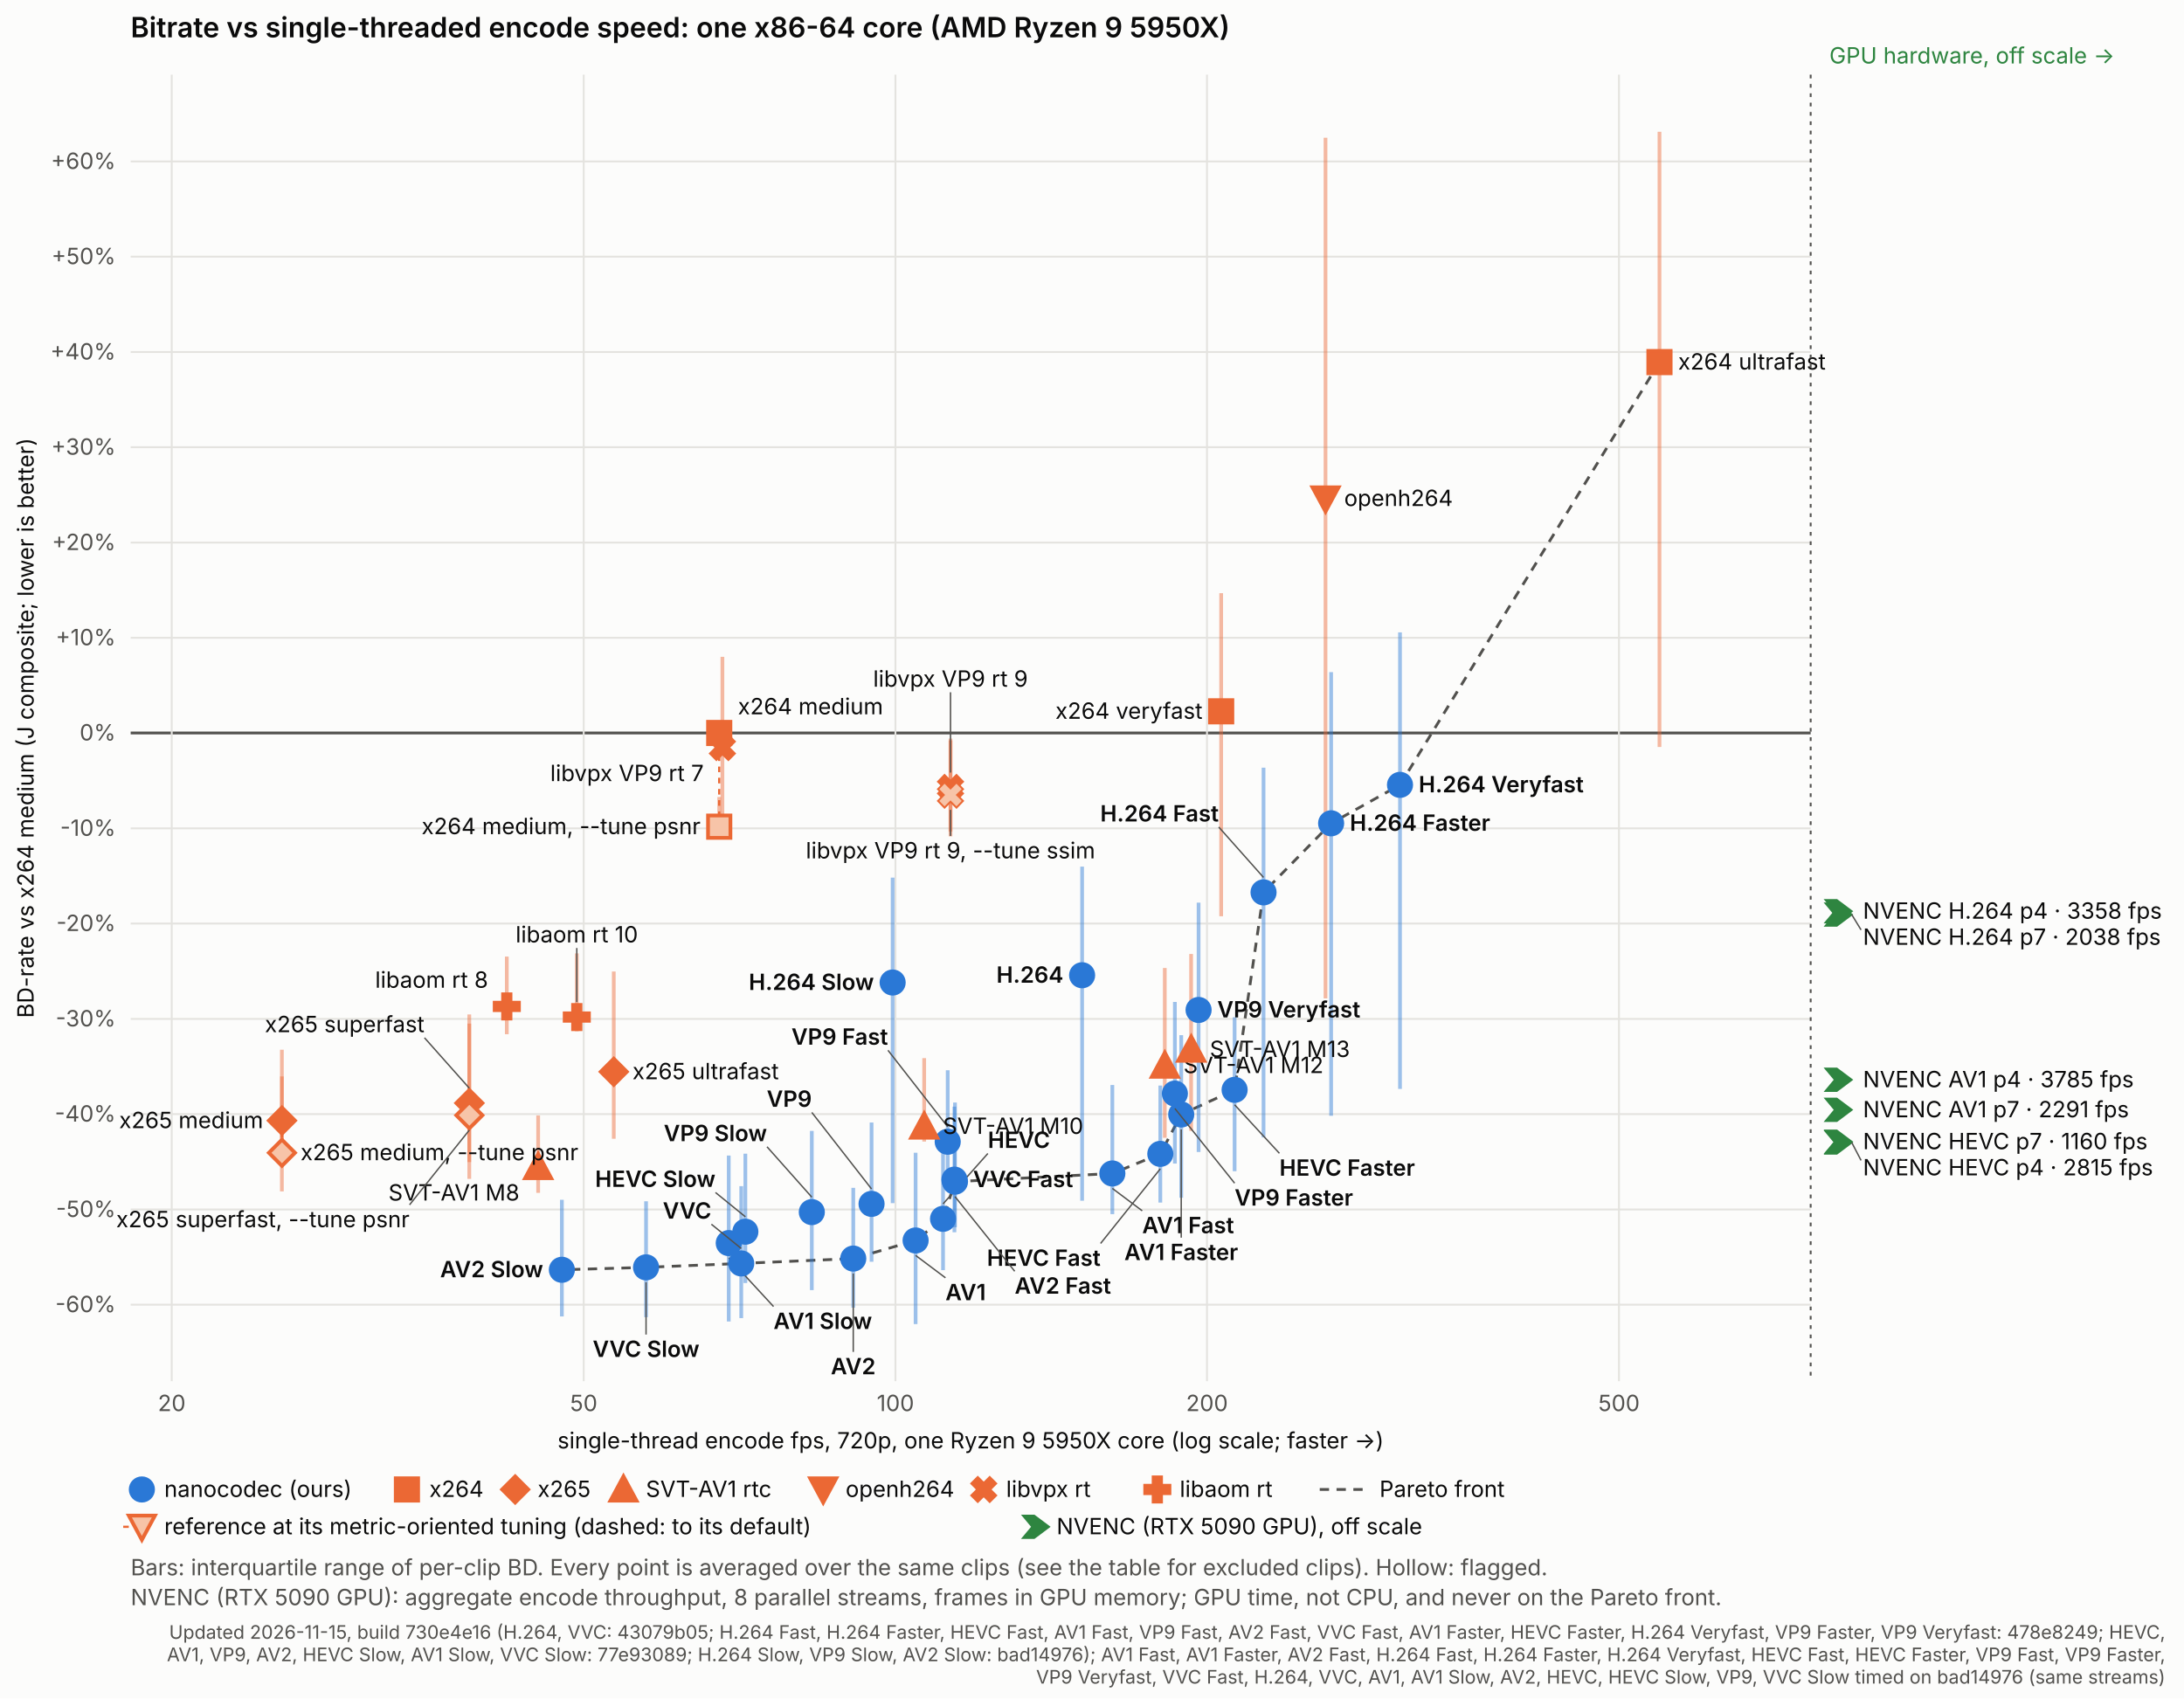
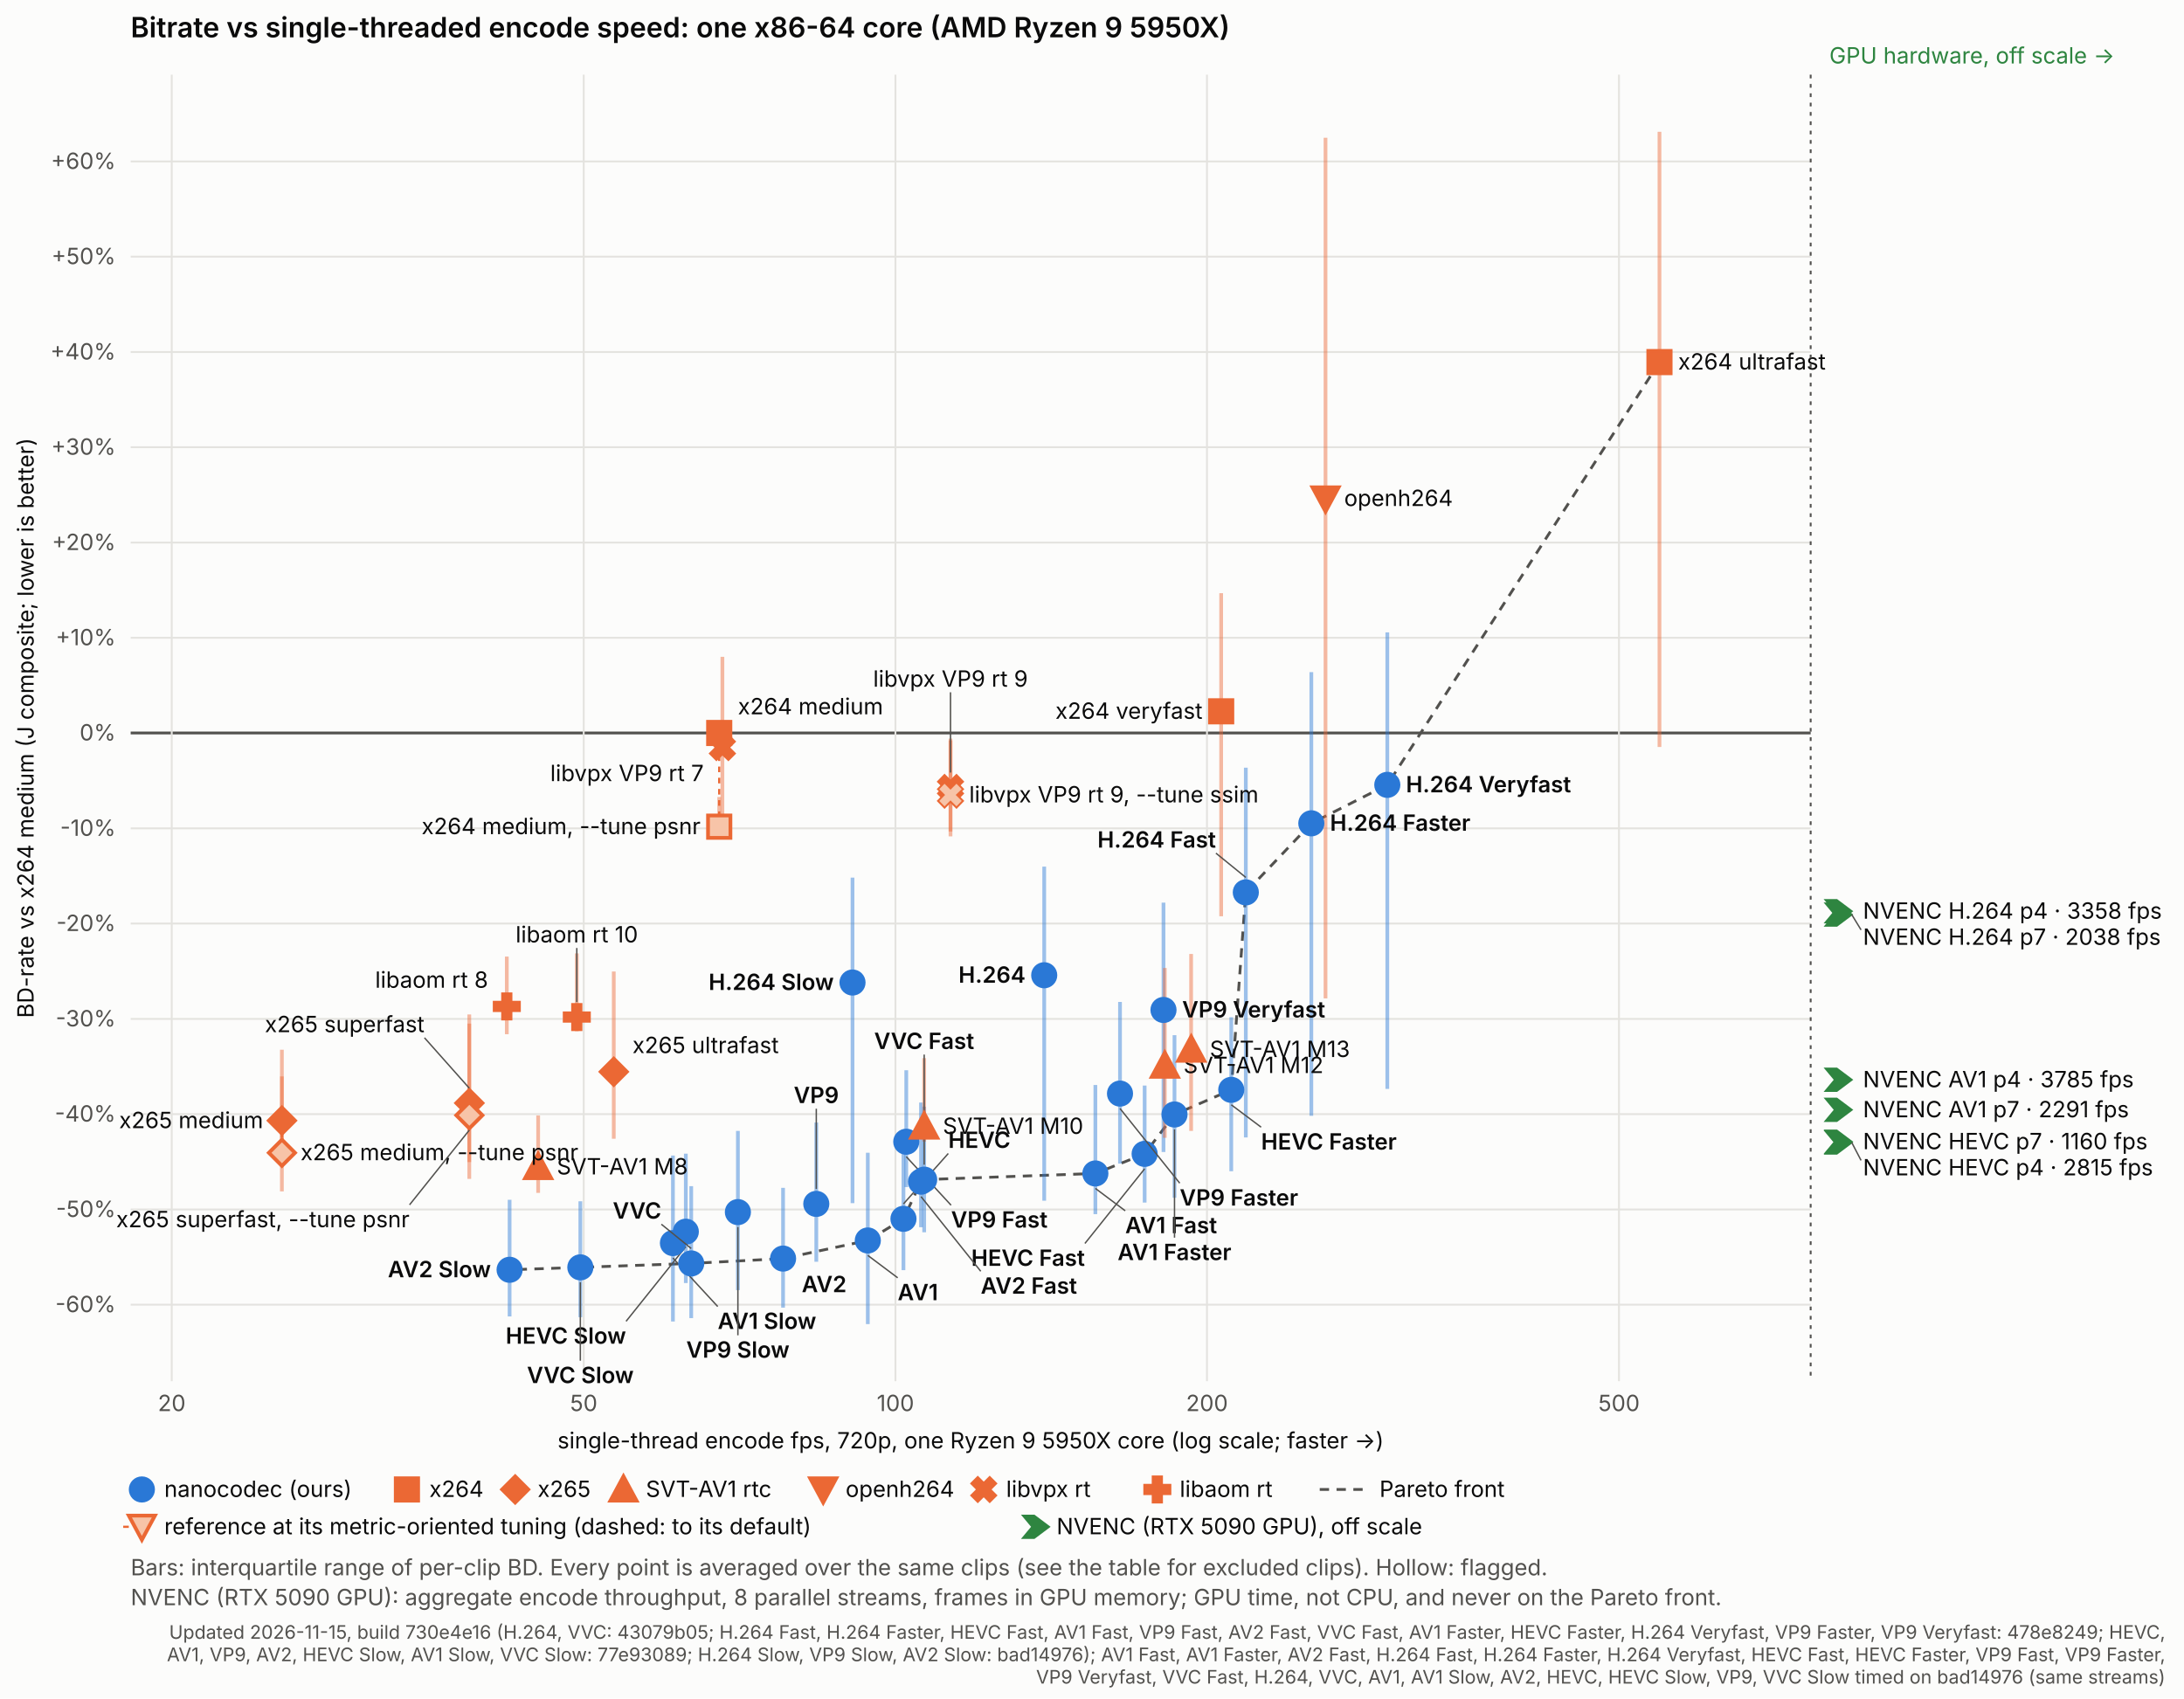
<svg xmlns="http://www.w3.org/2000/svg" viewBox="0 0 1170 910" width="1170" height="910" font-family="system-ui, -apple-system, Segoe UI, sans-serif" font-size="12">
  <rect width="1170" height="910" fill="#fcfcfb" />
  <text x="70" y="20" font-size="15" font-weight="600" fill="#0b0b0b">Bitrate vs single-threaded encode speed: one x86-64 core (AMD Ryzen 9 5950X)</text>
  <text x="70" y="35" fill="#52514e" />
  <line x1="70" x2="970" y1="699.0" y2="699.0" stroke="#e4e3df" stroke-width="1" />
  <text x="62" y="703.0" text-anchor="end" fill="#52514e">-60%</text>
  <line x1="70" x2="970" y1="648.0" y2="648.0" stroke="#e4e3df" stroke-width="1" />
  <text x="62" y="652.0" text-anchor="end" fill="#52514e">-50%</text>
  <line x1="70" x2="970" y1="596.9" y2="596.9" stroke="#e4e3df" stroke-width="1" />
  <text x="62" y="600.9" text-anchor="end" fill="#52514e">-40%</text>
  <line x1="70" x2="970" y1="545.9" y2="545.9" stroke="#e4e3df" stroke-width="1" />
  <text x="62" y="549.9" text-anchor="end" fill="#52514e">-30%</text>
  <line x1="70" x2="970" y1="494.8" y2="494.8" stroke="#e4e3df" stroke-width="1" />
  <text x="62" y="498.8" text-anchor="end" fill="#52514e">-20%</text>
  <line x1="70" x2="970" y1="443.8" y2="443.8" stroke="#e4e3df" stroke-width="1" />
  <text x="62" y="447.8" text-anchor="end" fill="#52514e">-10%</text>
  <line x1="70" x2="970" y1="392.7" y2="392.7" stroke="#52514e" stroke-width="1.5" />
  <text x="62" y="396.7" text-anchor="end" fill="#52514e">0%</text>
  <line x1="70" x2="970" y1="341.7" y2="341.7" stroke="#e4e3df" stroke-width="1" />
  <text x="62" y="345.7" text-anchor="end" fill="#52514e">+10%</text>
  <line x1="70" x2="970" y1="290.7" y2="290.7" stroke="#e4e3df" stroke-width="1" />
  <text x="62" y="294.7" text-anchor="end" fill="#52514e">+20%</text>
  <line x1="70" x2="970" y1="239.6" y2="239.6" stroke="#e4e3df" stroke-width="1" />
  <text x="62" y="243.6" text-anchor="end" fill="#52514e">+30%</text>
  <line x1="70" x2="970" y1="188.6" y2="188.6" stroke="#e4e3df" stroke-width="1" />
  <text x="62" y="192.6" text-anchor="end" fill="#52514e">+40%</text>
  <line x1="70" x2="970" y1="137.5" y2="137.5" stroke="#e4e3df" stroke-width="1" />
  <text x="62" y="141.5" text-anchor="end" fill="#52514e">+50%</text>
  <line x1="70" x2="970" y1="86.5" y2="86.5" stroke="#e4e3df" stroke-width="1" />
  <text x="62" y="90.5" text-anchor="end" fill="#52514e">+60%</text>
  <line x1="92.0" x2="92.0" y1="40" y2="740" stroke="#e4e3df" />
  <text x="92.0" y="756" text-anchor="middle" fill="#52514e">20</text>
  <line x1="312.7" x2="312.7" y1="40" y2="740" stroke="#e4e3df" />
  <text x="312.7" y="756" text-anchor="middle" fill="#52514e">50</text>
  <line x1="479.7" x2="479.7" y1="40" y2="740" stroke="#e4e3df" />
  <text x="479.7" y="756" text-anchor="middle" fill="#52514e">100</text>
  <line x1="646.6" x2="646.6" y1="40" y2="740" stroke="#e4e3df" />
  <text x="646.6" y="756" text-anchor="middle" fill="#52514e">200</text>
  <line x1="867.3" x2="867.3" y1="40" y2="740" stroke="#e4e3df" />
  <text x="867.3" y="756" text-anchor="middle" fill="#52514e">500</text>
  <text x="520.0" y="776" text-anchor="middle" fill="#0b0b0b">single-thread encode fps, 720p, one Ryzen 9 5950X core (log scale; faster →)</text>
  <text transform="translate(18,390.0) rotate(-90)" text-anchor="middle" fill="#0b0b0b">BD-rate vs x264 medium (J composite; lower is better)</text>
-   <polyline points="889.0,194.0 750.0,420.5 713.1,441.1 676.9,478.1 661.4,583.9 632.8,597.1 621.6,618.2 595.9,628.7 511.6,633.1 505.2,653.0 490.5,664.6 457.1,674.3 397.1,676.9 346.1,679.0 301.0,680.3" fill="none" stroke="#52514e" stroke-width="1.5" stroke-dasharray="5 4" />
+   <polyline points="889.0,194.0 743.2,420.5 702.5,441.1 667.4,478.1 659.6,583.9 629.2,597.1 613.2,618.2 586.8,628.7 495.1,632.0 493.4,633.1 484.0,653.0 464.9,664.6 419.5,674.3 370.3,676.9 310.9,679.0 273.0,680.3" fill="none" stroke="#52514e" stroke-width="1.5" stroke-dasharray="5 4" />
  <line x1="385.3" y1="392.7" x2="385.3" y2="442.9" stroke="#eb6834" stroke-width="1.2" stroke-dasharray="3 3" />
  <line x1="251.4" y1="591.0" x2="251.4" y2="597.5" stroke="#eb6834" stroke-width="1.2" stroke-dasharray="3 3" />
  <line x1="151.0" y1="600.4" x2="151.0" y2="617.6" stroke="#eb6834" stroke-width="1.2" stroke-dasharray="3 3" />
  <line x1="509.2" y1="421.9" x2="509.2" y2="425.9" stroke="#eb6834" stroke-width="1.2" stroke-dasharray="3 3" />
  <line x1="385.3" x2="385.3" y1="392.7" y2="392.7" stroke="#eb6834" stroke-opacity="0.45" stroke-width="2" />
-   <line x1="478.2" x2="478.2" y1="644.6" y2="470.2" stroke="#2a78d6" stroke-opacity="0.45" stroke-width="2" />
-   <line x1="579.7" x2="579.7" y1="643.3" y2="464.3" stroke="#2a78d6" stroke-opacity="0.45" stroke-width="2" />
-   <line x1="676.9" x2="676.9" y1="609.4" y2="411.3" stroke="#2a78d6" stroke-opacity="0.45" stroke-width="2" />
-   <line x1="713.1" x2="713.1" y1="597.8" y2="360.1" stroke="#2a78d6" stroke-opacity="0.45" stroke-width="2" />
-   <line x1="750.0" x2="750.0" y1="583.4" y2="338.8" stroke="#2a78d6" stroke-opacity="0.45" stroke-width="2" />
-   <line x1="399.3" x2="399.3" y1="687.4" y2="618.1" stroke="#2a78d6" stroke-opacity="0.45" stroke-width="2" />
-   <line x1="505.2" x2="505.2" y1="680.5" y2="617.1" stroke="#2a78d6" stroke-opacity="0.45" stroke-width="2" />
-   <line x1="621.6" x2="621.6" y1="644.3" y2="581.6" stroke="#2a78d6" stroke-opacity="0.45" stroke-width="2" />
-   <line x1="661.4" x2="661.4" y1="627.5" y2="545.0" stroke="#2a78d6" stroke-opacity="0.45" stroke-width="2" />
-   <line x1="390.4" x2="390.4" y1="708.0" y2="619.1" stroke="#2a78d6" stroke-opacity="0.45" stroke-width="2" />
-   <line x1="490.5" x2="490.5" y1="709.4" y2="617.6" stroke="#2a78d6" stroke-opacity="0.45" stroke-width="2" />
-   <line x1="595.9" x2="595.9" y1="650.5" y2="581.3" stroke="#2a78d6" stroke-opacity="0.45" stroke-width="2" />
-   <line x1="632.8" x2="632.8" y1="641.7" y2="554.6" stroke="#2a78d6" stroke-opacity="0.45" stroke-width="2" />
-   <line x1="434.9" x2="434.9" y1="691.2" y2="605.9" stroke="#2a78d6" stroke-opacity="0.45" stroke-width="2" />
-   <line x1="466.9" x2="466.9" y1="676.0" y2="601.4" stroke="#2a78d6" stroke-opacity="0.45" stroke-width="2" />
-   <line x1="507.7" x2="507.7" y1="636.0" y2="573.4" stroke="#2a78d6" stroke-opacity="0.45" stroke-width="2" />
-   <line x1="629.4" x2="629.4" y1="623.4" y2="536.8" stroke="#2a78d6" stroke-opacity="0.45" stroke-width="2" />
-   <line x1="642.1" x2="642.1" y1="617.2" y2="483.6" stroke="#2a78d6" stroke-opacity="0.45" stroke-width="2" />
-   <line x1="301.0" x2="301.0" y1="705.3" y2="642.8" stroke="#2a78d6" stroke-opacity="0.45" stroke-width="2" />
-   <line x1="457.1" x2="457.1" y1="700.6" y2="636.4" stroke="#2a78d6" stroke-opacity="0.45" stroke-width="2" />
-   <line x1="511.6" x2="511.6" y1="657.5" y2="590.7" stroke="#2a78d6" stroke-opacity="0.45" stroke-width="2" />
-   <line x1="346.1" x2="346.1" y1="705.7" y2="643.6" stroke="#2a78d6" stroke-opacity="0.45" stroke-width="2" />
-   <line x1="397.1" x2="397.1" y1="706.2" y2="635.5" stroke="#2a78d6" stroke-opacity="0.45" stroke-width="2" />
-   <line x1="511.3" x2="511.3" y1="660.2" y2="592.9" stroke="#2a78d6" stroke-opacity="0.45" stroke-width="2" />
+   <line x1="456.7" x2="456.7" y1="644.6" y2="470.2" stroke="#2a78d6" stroke-opacity="0.45" stroke-width="2" />
+   <line x1="559.4" x2="559.4" y1="643.3" y2="464.3" stroke="#2a78d6" stroke-opacity="0.45" stroke-width="2" />
+   <line x1="667.4" x2="667.4" y1="609.4" y2="411.3" stroke="#2a78d6" stroke-opacity="0.45" stroke-width="2" />
+   <line x1="702.5" x2="702.5" y1="597.8" y2="360.1" stroke="#2a78d6" stroke-opacity="0.45" stroke-width="2" />
+   <line x1="743.2" x2="743.2" y1="583.4" y2="338.8" stroke="#2a78d6" stroke-opacity="0.45" stroke-width="2" />
+   <line x1="367.4" x2="367.4" y1="687.4" y2="618.1" stroke="#2a78d6" stroke-opacity="0.45" stroke-width="2" />
+   <line x1="484.0" x2="484.0" y1="680.5" y2="617.1" stroke="#2a78d6" stroke-opacity="0.45" stroke-width="2" />
+   <line x1="613.2" x2="613.2" y1="644.3" y2="581.6" stroke="#2a78d6" stroke-opacity="0.45" stroke-width="2" />
+   <line x1="659.6" x2="659.6" y1="627.5" y2="545.0" stroke="#2a78d6" stroke-opacity="0.45" stroke-width="2" />
+   <line x1="360.5" x2="360.5" y1="708.0" y2="619.1" stroke="#2a78d6" stroke-opacity="0.45" stroke-width="2" />
+   <line x1="464.9" x2="464.9" y1="709.4" y2="617.6" stroke="#2a78d6" stroke-opacity="0.45" stroke-width="2" />
+   <line x1="586.8" x2="586.8" y1="650.5" y2="581.3" stroke="#2a78d6" stroke-opacity="0.45" stroke-width="2" />
+   <line x1="629.2" x2="629.2" y1="641.7" y2="554.6" stroke="#2a78d6" stroke-opacity="0.45" stroke-width="2" />
+   <line x1="395.3" x2="395.3" y1="691.2" y2="605.9" stroke="#2a78d6" stroke-opacity="0.45" stroke-width="2" />
+   <line x1="437.3" x2="437.3" y1="676.0" y2="601.4" stroke="#2a78d6" stroke-opacity="0.45" stroke-width="2" />
+   <line x1="485.5" x2="485.5" y1="636.0" y2="573.4" stroke="#2a78d6" stroke-opacity="0.45" stroke-width="2" />
+   <line x1="600.0" x2="600.0" y1="623.4" y2="536.8" stroke="#2a78d6" stroke-opacity="0.45" stroke-width="2" />
+   <line x1="623.3" x2="623.3" y1="617.2" y2="483.6" stroke="#2a78d6" stroke-opacity="0.45" stroke-width="2" />
+   <line x1="273.0" x2="273.0" y1="705.3" y2="642.8" stroke="#2a78d6" stroke-opacity="0.45" stroke-width="2" />
+   <line x1="419.5" x2="419.5" y1="700.6" y2="636.4" stroke="#2a78d6" stroke-opacity="0.45" stroke-width="2" />
+   <line x1="493.4" x2="493.4" y1="657.5" y2="590.7" stroke="#2a78d6" stroke-opacity="0.45" stroke-width="2" />
+   <line x1="310.9" x2="310.9" y1="705.7" y2="643.6" stroke="#2a78d6" stroke-opacity="0.45" stroke-width="2" />
+   <line x1="370.3" x2="370.3" y1="706.2" y2="635.5" stroke="#2a78d6" stroke-opacity="0.45" stroke-width="2" />
+   <line x1="495.1" x2="495.1" y1="660.2" y2="592.9" stroke="#2a78d6" stroke-opacity="0.45" stroke-width="2" />
  <line x1="710.1" x2="710.1" y1="534.9" y2="73.8" stroke="#eb6834" stroke-opacity="0.45" stroke-width="2" />
  <line x1="889.0" x2="889.0" y1="400.2" y2="70.6" stroke="#eb6834" stroke-opacity="0.45" stroke-width="2" />
  <line x1="654.2" x2="654.2" y1="490.9" y2="317.8" stroke="#eb6834" stroke-opacity="0.45" stroke-width="2" />
  <line x1="328.8" x2="328.8" y1="610.1" y2="520.5" stroke="#eb6834" stroke-opacity="0.45" stroke-width="2" />
  <line x1="251.4" x2="251.4" y1="622.6" y2="543.5" stroke="#eb6834" stroke-opacity="0.45" stroke-width="2" />
  <line x1="151.0" x2="151.0" y1="613.8" y2="562.4" stroke="#eb6834" stroke-opacity="0.45" stroke-width="2" />
  <line x1="288.3" x2="288.3" y1="639.1" y2="597.6" stroke="#eb6834" stroke-opacity="0.45" stroke-width="2" />
  <line x1="495.1" x2="495.1" y1="611.6" y2="566.9" stroke="#eb6834" stroke-opacity="0.45" stroke-width="2" />
  <line x1="624.0" x2="624.0" y1="609.6" y2="518.6" stroke="#eb6834" stroke-opacity="0.45" stroke-width="2" />
  <line x1="638.1" x2="638.1" y1="605.9" y2="511.1" stroke="#eb6834" stroke-opacity="0.45" stroke-width="2" />
  <line x1="387.0" x2="387.0" y1="438.7" y2="351.9" stroke="#eb6834" stroke-opacity="0.45" stroke-width="2" />
  <line x1="509.2" x2="509.2" y1="445.5" y2="396.7" stroke="#eb6834" stroke-opacity="0.45" stroke-width="2" />
  <line x1="271.5" x2="271.5" y1="554.1" y2="512.5" stroke="#eb6834" stroke-opacity="0.45" stroke-width="2" />
  <line x1="309.0" x2="309.0" y1="552.5" y2="510.8" stroke="#eb6834" stroke-opacity="0.45" stroke-width="2" />
  <line x1="385.3" x2="385.3" y1="445.3" y2="427.0" stroke="#eb6834" stroke-opacity="0.45" stroke-width="2" />
  <line x1="251.4" x2="251.4" y1="631.6" y2="548.4" stroke="#eb6834" stroke-opacity="0.45" stroke-width="2" />
  <line x1="151.0" x2="151.0" y1="638.3" y2="576.7" stroke="#eb6834" stroke-opacity="0.45" stroke-width="2" />
  <line x1="509.2" x2="509.2" y1="448.1" y2="395.7" stroke="#eb6834" stroke-opacity="0.45" stroke-width="2" />
  <g>
    <rect x="379.3" y="386.7" width="12" height="12" fill="#eb6834" stroke="#eb6834" stroke-width="2" />
  </g>
  <text x="395.3" y="382.7" text-anchor="start" fill="#0b0b0b">x264 medium</text>
  <g>
-     <circle cx="478.2" cy="526.4" r="6" fill="#2a78d6" stroke="#2a78d6" stroke-width="2" />
-   </g>
-   <text x="468.2" y="530.4" text-anchor="end" fill="#0b0b0b" font-weight="600">H.264 Slow</text>
-   <g>
-     <circle cx="579.7" cy="522.5" r="6" fill="#2a78d6" stroke="#2a78d6" stroke-width="2" />
-   </g>
-   <text x="569.7" y="526.5" text-anchor="end" fill="#0b0b0b" font-weight="600">H.264</text>
-   <g>
-     <circle cx="676.9" cy="478.1" r="6" fill="#2a78d6" stroke="#2a78d6" stroke-width="2" />
-   </g>
-   <line x1="676.9" y1="470.1" x2="652.9" y2="443.1" stroke="#52514e" stroke-width="0.75" />
-   <text x="652.9" y="440.1" text-anchor="end" fill="#0b0b0b" font-weight="600">H.264 Fast</text>
-   <g>
-     <circle cx="713.1" cy="441.1" r="6" fill="#2a78d6" stroke="#2a78d6" stroke-width="2" />
-   </g>
-   <text x="723.1" y="445.1" text-anchor="start" fill="#0b0b0b" font-weight="600">H.264 Faster</text>
-   <g>
-     <circle cx="750.0" cy="420.5" r="6" fill="#2a78d6" stroke="#2a78d6" stroke-width="2" />
-   </g>
-   <text x="760.0" y="424.5" text-anchor="start" fill="#0b0b0b" font-weight="600">H.264 Veryfast</text>
-   <g>
-     <circle cx="399.3" cy="659.9" r="6" fill="#2a78d6" stroke="#2a78d6" stroke-width="2" />
-   </g>
-   <line x1="399.3" y1="651.9" x2="383.3" y2="638.9" stroke="#52514e" stroke-width="0.75" />
-   <text x="383.3" y="635.9" text-anchor="end" fill="#0b0b0b" font-weight="600">HEVC Slow</text>
-   <g>
-     <circle cx="505.2" cy="653.0" r="6" fill="#2a78d6" stroke="#2a78d6" stroke-width="2" />
-   </g>
-   <line x1="505.2" y1="645.0" x2="529.2" y2="618.0" stroke="#52514e" stroke-width="0.75" />
-   <text x="529.2" y="615.0" text-anchor="start" fill="#0b0b0b" font-weight="600">HEVC</text>
-   <g>
-     <circle cx="621.6" cy="618.2" r="6" fill="#2a78d6" stroke="#2a78d6" stroke-width="2" />
-   </g>
-   <line x1="621.6" y1="626.2" x2="589.6" y2="666.2" stroke="#52514e" stroke-width="0.75" />
-   <text x="589.6" y="678.2" text-anchor="end" fill="#0b0b0b" font-weight="600">HEVC Fast</text>
-   <g>
-     <circle cx="661.4" cy="583.9" r="6" fill="#2a78d6" stroke="#2a78d6" stroke-width="2" />
-   </g>
-   <line x1="661.4" y1="591.9" x2="685.4" y2="617.9" stroke="#52514e" stroke-width="0.75" />
-   <text x="685.4" y="629.9" text-anchor="start" fill="#0b0b0b" font-weight="600">HEVC Faster</text>
-   <g>
-     <circle cx="390.4" cy="666.0" r="6" fill="#2a78d6" stroke="#2a78d6" stroke-width="2" />
-   </g>
-   <line x1="390.4" y1="674.0" x2="414.4" y2="700.0" stroke="#52514e" stroke-width="0.75" />
-   <text x="414.4" y="712.0" text-anchor="start" fill="#0b0b0b" font-weight="600">AV1 Slow</text>
-   <g>
-     <circle cx="490.5" cy="664.6" r="6" fill="#2a78d6" stroke="#2a78d6" stroke-width="2" />
-   </g>
-   <line x1="490.5" y1="672.6" x2="506.5" y2="684.6" stroke="#52514e" stroke-width="0.75" />
-   <text x="506.5" y="696.6" text-anchor="start" fill="#0b0b0b" font-weight="600">AV1</text>
-   <g>
-     <circle cx="595.9" cy="628.7" r="6" fill="#2a78d6" stroke="#2a78d6" stroke-width="2" />
-   </g>
-   <line x1="595.9" y1="636.7" x2="611.9" y2="648.7" stroke="#52514e" stroke-width="0.75" />
-   <text x="611.9" y="660.7" text-anchor="start" fill="#0b0b0b" font-weight="600">AV1 Fast</text>
-   <g>
-     <circle cx="632.8" cy="597.1" r="6" fill="#2a78d6" stroke="#2a78d6" stroke-width="2" />
-   </g>
-   <line x1="632.8" y1="605.1" x2="632.8" y2="663.1" stroke="#52514e" stroke-width="0.75" />
-   <text x="632.8" y="675.1" text-anchor="middle" fill="#0b0b0b" font-weight="600">AV1 Faster</text>
-   <g>
-     <circle cx="434.9" cy="649.4" r="6" fill="#2a78d6" stroke="#2a78d6" stroke-width="2" />
-   </g>
-   <line x1="434.9" y1="641.4" x2="410.9" y2="614.4" stroke="#52514e" stroke-width="0.75" />
-   <text x="410.9" y="611.4" text-anchor="end" fill="#0b0b0b" font-weight="600">VP9 Slow</text>
-   <g>
-     <circle cx="466.9" cy="645.0" r="6" fill="#2a78d6" stroke="#2a78d6" stroke-width="2" />
-   </g>
-   <line x1="466.9" y1="637.0" x2="434.9" y2="596.0" stroke="#52514e" stroke-width="0.75" />
-   <text x="434.9" y="593.0" text-anchor="end" fill="#0b0b0b" font-weight="600">VP9</text>
-   <g>
-     <circle cx="507.7" cy="611.7" r="6" fill="#2a78d6" stroke="#2a78d6" stroke-width="2" />
-   </g>
-   <line x1="507.7" y1="603.7" x2="475.7" y2="562.7" stroke="#52514e" stroke-width="0.75" />
-   <text x="475.7" y="559.7" text-anchor="end" fill="#0b0b0b" font-weight="600">VP9 Fast</text>
-   <g>
-     <circle cx="629.4" cy="585.9" r="6" fill="#2a78d6" stroke="#2a78d6" stroke-width="2" />
-   </g>
-   <line x1="629.4" y1="593.9" x2="661.4" y2="633.9" stroke="#52514e" stroke-width="0.75" />
-   <text x="661.4" y="645.9" text-anchor="start" fill="#0b0b0b" font-weight="600">VP9 Faster</text>
-   <g>
-     <circle cx="642.1" cy="541.1" r="6" fill="#2a78d6" stroke="#2a78d6" stroke-width="2" />
-   </g>
-   <text x="652.1" y="545.1" text-anchor="start" fill="#0b0b0b" font-weight="600">VP9 Veryfast</text>
-   <g>
-     <circle cx="301.0" cy="680.3" r="6" fill="#2a78d6" stroke="#2a78d6" stroke-width="2" />
-   </g>
-   <text x="291.0" y="684.3" text-anchor="end" fill="#0b0b0b" font-weight="600">AV2 Slow</text>
-   <g>
-     <circle cx="457.1" cy="674.3" r="6" fill="#2a78d6" stroke="#2a78d6" stroke-width="2" />
-   </g>
-   <line x1="457.1" y1="682.3" x2="457.1" y2="724.3" stroke="#52514e" stroke-width="0.75" />
-   <text x="457.1" y="736.3" text-anchor="middle" fill="#0b0b0b" font-weight="600">AV2</text>
-   <g>
-     <circle cx="511.6" cy="633.1" r="6" fill="#2a78d6" stroke="#2a78d6" stroke-width="2" />
-   </g>
-   <line x1="511.6" y1="641.1" x2="543.6" y2="681.1" stroke="#52514e" stroke-width="0.75" />
-   <text x="543.6" y="693.1" text-anchor="start" fill="#0b0b0b" font-weight="600">AV2 Fast</text>
-   <g>
-     <circle cx="346.1" cy="679.0" r="6" fill="#2a78d6" stroke="#2a78d6" stroke-width="2" />
-   </g>
-   <line x1="346.1" y1="687.0" x2="346.1" y2="715.0" stroke="#52514e" stroke-width="0.75" />
-   <text x="346.1" y="727.0" text-anchor="middle" fill="#0b0b0b" font-weight="600">VVC Slow</text>
-   <g>
-     <circle cx="397.1" cy="676.9" r="6" fill="#2a78d6" stroke="#2a78d6" stroke-width="2" />
-   </g>
-   <line x1="397.1" y1="668.9" x2="381.1" y2="655.9" stroke="#52514e" stroke-width="0.75" />
-   <text x="381.1" y="652.9" text-anchor="end" fill="#0b0b0b" font-weight="600">VVC</text>
-   <g>
-     <circle cx="511.3" cy="632.0" r="6" fill="#2a78d6" stroke="#2a78d6" stroke-width="2" />
-   </g>
-   <text x="521.3" y="636.0" text-anchor="start" fill="#0b0b0b" font-weight="600">VVC Fast</text>
+     <circle cx="456.7" cy="526.4" r="6" fill="#2a78d6" stroke="#2a78d6" stroke-width="2" />
+   </g>
+   <text x="446.7" y="530.4" text-anchor="end" fill="#0b0b0b" font-weight="600">H.264 Slow</text>
+   <g>
+     <circle cx="559.4" cy="522.5" r="6" fill="#2a78d6" stroke="#2a78d6" stroke-width="2" />
+   </g>
+   <text x="549.4" y="526.5" text-anchor="end" fill="#0b0b0b" font-weight="600">H.264</text>
+   <g>
+     <circle cx="667.4" cy="478.1" r="6" fill="#2a78d6" stroke="#2a78d6" stroke-width="2" />
+   </g>
+   <line x1="667.4" y1="470.1" x2="651.4" y2="457.1" stroke="#52514e" stroke-width="0.75" />
+   <text x="651.4" y="454.1" text-anchor="end" fill="#0b0b0b" font-weight="600">H.264 Fast</text>
+   <g>
+     <circle cx="702.5" cy="441.1" r="6" fill="#2a78d6" stroke="#2a78d6" stroke-width="2" />
+   </g>
+   <text x="712.5" y="445.1" text-anchor="start" fill="#0b0b0b" font-weight="600">H.264 Faster</text>
+   <g>
+     <circle cx="743.2" cy="420.5" r="6" fill="#2a78d6" stroke="#2a78d6" stroke-width="2" />
+   </g>
+   <text x="753.2" y="424.5" text-anchor="start" fill="#0b0b0b" font-weight="600">H.264 Veryfast</text>
+   <g>
+     <circle cx="367.4" cy="659.9" r="6" fill="#2a78d6" stroke="#2a78d6" stroke-width="2" />
+   </g>
+   <line x1="367.4" y1="667.9" x2="335.4" y2="707.9" stroke="#52514e" stroke-width="0.75" />
+   <text x="335.4" y="719.9" text-anchor="end" fill="#0b0b0b" font-weight="600">HEVC Slow</text>
+   <g>
+     <circle cx="484.0" cy="653.0" r="6" fill="#2a78d6" stroke="#2a78d6" stroke-width="2" />
+   </g>
+   <line x1="484.0" y1="645.0" x2="508.0" y2="618.0" stroke="#52514e" stroke-width="0.75" />
+   <text x="508.0" y="615.0" text-anchor="start" fill="#0b0b0b" font-weight="600">HEVC</text>
+   <g>
+     <circle cx="613.2" cy="618.2" r="6" fill="#2a78d6" stroke="#2a78d6" stroke-width="2" />
+   </g>
+   <line x1="613.2" y1="626.2" x2="581.2" y2="666.2" stroke="#52514e" stroke-width="0.75" />
+   <text x="581.2" y="678.2" text-anchor="end" fill="#0b0b0b" font-weight="600">HEVC Fast</text>
+   <g>
+     <circle cx="659.6" cy="583.9" r="6" fill="#2a78d6" stroke="#2a78d6" stroke-width="2" />
+   </g>
+   <line x1="659.6" y1="591.9" x2="675.6" y2="603.9" stroke="#52514e" stroke-width="0.75" />
+   <text x="675.6" y="615.9" text-anchor="start" fill="#0b0b0b" font-weight="600">HEVC Faster</text>
+   <g>
+     <circle cx="360.5" cy="666.0" r="6" fill="#2a78d6" stroke="#2a78d6" stroke-width="2" />
+   </g>
+   <line x1="360.5" y1="674.0" x2="384.5" y2="700.0" stroke="#52514e" stroke-width="0.75" />
+   <text x="384.5" y="712.0" text-anchor="start" fill="#0b0b0b" font-weight="600">AV1 Slow</text>
+   <g>
+     <circle cx="464.9" cy="664.6" r="6" fill="#2a78d6" stroke="#2a78d6" stroke-width="2" />
+   </g>
+   <line x1="464.9" y1="672.6" x2="480.9" y2="684.6" stroke="#52514e" stroke-width="0.75" />
+   <text x="480.9" y="696.6" text-anchor="start" fill="#0b0b0b" font-weight="600">AV1</text>
+   <g>
+     <circle cx="586.8" cy="628.7" r="6" fill="#2a78d6" stroke="#2a78d6" stroke-width="2" />
+   </g>
+   <line x1="586.8" y1="636.7" x2="602.8" y2="648.7" stroke="#52514e" stroke-width="0.75" />
+   <text x="602.8" y="660.7" text-anchor="start" fill="#0b0b0b" font-weight="600">AV1 Fast</text>
+   <g>
+     <circle cx="629.2" cy="597.1" r="6" fill="#2a78d6" stroke="#2a78d6" stroke-width="2" />
+   </g>
+   <line x1="629.2" y1="605.1" x2="629.2" y2="663.1" stroke="#52514e" stroke-width="0.75" />
+   <text x="629.2" y="675.1" text-anchor="middle" fill="#0b0b0b" font-weight="600">AV1 Faster</text>
+   <g>
+     <circle cx="395.3" cy="649.4" r="6" fill="#2a78d6" stroke="#2a78d6" stroke-width="2" />
+   </g>
+   <line x1="395.3" y1="657.4" x2="395.3" y2="715.4" stroke="#52514e" stroke-width="0.75" />
+   <text x="395.3" y="727.4" text-anchor="middle" fill="#0b0b0b" font-weight="600">VP9 Slow</text>
+   <g>
+     <circle cx="437.3" cy="645.0" r="6" fill="#2a78d6" stroke="#2a78d6" stroke-width="2" />
+   </g>
+   <line x1="437.3" y1="637.0" x2="437.3" y2="594.0" stroke="#52514e" stroke-width="0.75" />
+   <text x="437.3" y="591.0" text-anchor="middle" fill="#0b0b0b" font-weight="600">VP9</text>
+   <g>
+     <circle cx="485.5" cy="611.7" r="6" fill="#2a78d6" stroke="#2a78d6" stroke-width="2" />
+   </g>
+   <line x1="485.5" y1="619.7" x2="509.5" y2="645.7" stroke="#52514e" stroke-width="0.75" />
+   <text x="509.5" y="657.7" text-anchor="start" fill="#0b0b0b" font-weight="600">VP9 Fast</text>
+   <g>
+     <circle cx="600.0" cy="585.9" r="6" fill="#2a78d6" stroke="#2a78d6" stroke-width="2" />
+   </g>
+   <line x1="600.0" y1="593.9" x2="632.0" y2="633.9" stroke="#52514e" stroke-width="0.75" />
+   <text x="632.0" y="645.9" text-anchor="start" fill="#0b0b0b" font-weight="600">VP9 Faster</text>
+   <g>
+     <circle cx="623.3" cy="541.1" r="6" fill="#2a78d6" stroke="#2a78d6" stroke-width="2" />
+   </g>
+   <text x="633.3" y="545.1" text-anchor="start" fill="#0b0b0b" font-weight="600">VP9 Veryfast</text>
+   <g>
+     <circle cx="273.0" cy="680.3" r="6" fill="#2a78d6" stroke="#2a78d6" stroke-width="2" />
+   </g>
+   <text x="263.0" y="684.3" text-anchor="end" fill="#0b0b0b" font-weight="600">AV2 Slow</text>
+   <g>
+     <circle cx="419.5" cy="674.3" r="6" fill="#2a78d6" stroke="#2a78d6" stroke-width="2" />
+   </g>
+   <text x="429.5" y="692.3" text-anchor="start" fill="#0b0b0b" font-weight="600">AV2</text>
+   <g>
+     <circle cx="493.4" cy="633.1" r="6" fill="#2a78d6" stroke="#2a78d6" stroke-width="2" />
+   </g>
+   <line x1="493.4" y1="641.1" x2="525.4" y2="681.1" stroke="#52514e" stroke-width="0.75" />
+   <text x="525.4" y="693.1" text-anchor="start" fill="#0b0b0b" font-weight="600">AV2 Fast</text>
+   <g>
+     <circle cx="310.9" cy="679.0" r="6" fill="#2a78d6" stroke="#2a78d6" stroke-width="2" />
+   </g>
+   <line x1="310.9" y1="687.0" x2="310.9" y2="729.0" stroke="#52514e" stroke-width="0.75" />
+   <text x="310.9" y="741.0" text-anchor="middle" fill="#0b0b0b" font-weight="600">VVC Slow</text>
+   <g>
+     <circle cx="370.3" cy="676.9" r="6" fill="#2a78d6" stroke="#2a78d6" stroke-width="2" />
+   </g>
+   <line x1="370.3" y1="668.9" x2="354.3" y2="655.9" stroke="#52514e" stroke-width="0.75" />
+   <text x="354.3" y="652.9" text-anchor="end" fill="#0b0b0b" font-weight="600">VVC</text>
+   <g>
+     <circle cx="495.1" cy="632.0" r="6" fill="#2a78d6" stroke="#2a78d6" stroke-width="2" />
+   </g>
+   <line x1="495.1" y1="624.0" x2="495.1" y2="565.0" stroke="#52514e" stroke-width="0.75" />
+   <text x="495.1" y="562.0" text-anchor="middle" fill="#0b0b0b" font-weight="600">VVC Fast</text>
  <g>
    <polygon points="710.105,274.072 717.105,261.072 703.105,261.072" fill="#eb6834" stroke="#eb6834" stroke-width="2" />
  </g>
  <text x="720.1" y="271.1" text-anchor="start" fill="#0b0b0b">openh264</text>
  <g>
    <rect x="883.0" y="188.0" width="12" height="12" fill="#eb6834" stroke="#eb6834" stroke-width="2" />
  </g>
  <text x="899.0" y="198.0" text-anchor="start" fill="#0b0b0b">x264 ultrafast</text>
  <g>
    <rect x="648.2" y="375.1" width="12" height="12" fill="#eb6834" stroke="#eb6834" stroke-width="2" />
  </g>
  <text x="644.2" y="385.1" text-anchor="end" fill="#0b0b0b">x264 veryfast</text>
  <g>
    <polygon points="328.818,567.211 335.818,574.211 328.818,581.211 321.818,574.211" fill="#eb6834" stroke="#eb6834" stroke-width="2" />
  </g>
-   <text x="338.8" y="578.2" text-anchor="start" fill="#0b0b0b">x265 ultrafast</text>
+   <text x="338.8" y="564.2" text-anchor="start" fill="#0b0b0b">x265 ultrafast</text>
  <g>
    <polygon points="251.443,583.979 258.443,590.979 251.443,597.979 244.443,590.979" fill="#eb6834" stroke="#eb6834" stroke-width="2" />
  </g>
  <line x1="251.4" y1="583.0" x2="227.4" y2="556.0" stroke="#52514e" stroke-width="0.75" />
  <text x="227.4" y="553.0" text-anchor="end" fill="#0b0b0b">x265 superfast</text>
  <g>
    <polygon points="151.038,593.371 158.038,600.371 151.038,607.371 144.038,600.371" fill="#eb6834" stroke="#eb6834" stroke-width="2" />
  </g>
  <text x="141.0" y="604.4" text-anchor="end" fill="#0b0b0b">x265 medium</text>
  <g>
    <polygon points="288.29,618.237 295.29,631.237 281.29,631.237" fill="#eb6834" stroke="#eb6834" stroke-width="2" />
  </g>
-   <text x="278.3" y="643.2" text-anchor="end" fill="#0b0b0b">SVT-AV1 M8</text>
+   <text x="298.3" y="629.2" text-anchor="start" fill="#0b0b0b">SVT-AV1 M8</text>
  <g>
    <polygon points="495.111,596.55 502.111,609.55 488.111,609.55" fill="#eb6834" stroke="#eb6834" stroke-width="2" />
  </g>
  <text x="505.1" y="607.5" text-anchor="start" fill="#0b0b0b">SVT-AV1 M10</text>
  <g>
    <polygon points="624.017,563.927 631.017,576.927 617.017,576.927" fill="#eb6834" stroke="#eb6834" stroke-width="2" />
  </g>
  <text x="634.0" y="574.9" text-anchor="start" fill="#0b0b0b">SVT-AV1 M12</text>
  <g>
    <polygon points="638.148,555.336 645.148,568.336 631.148,568.336" fill="#eb6834" stroke="#eb6834" stroke-width="2" />
  </g>
  <text x="648.1" y="566.3" text-anchor="start" fill="#0b0b0b">SVT-AV1 M13</text>
  <g>
    <polygon points="390.2,393.8 393.7,397.3 390.5,400.5 393.7,403.7 390.2,407.2 387.0,404.1 383.8,407.2 380.3,403.7 383.5,400.5 380.3,397.3 383.8,393.8 387.0,397.0" fill="#eb6834" stroke="#eb6834" stroke-width="1" />
  </g>
  <text x="377.0" y="418.5" text-anchor="end" fill="#0b0b0b">libvpx VP9 rt 7</text>
  <g>
    <polygon points="512.4,415.2 515.9,418.8 512.7,421.9 515.9,425.1 512.4,428.7 509.2,425.5 506.0,428.7 502.5,425.1 505.6,421.9 502.5,418.8 506.0,415.2 509.2,418.4" fill="#eb6834" stroke="#eb6834" stroke-width="1" />
  </g>
  <line x1="509.2" y1="413.9" x2="509.2" y2="370.9" stroke="#52514e" stroke-width="0.75" />
  <text x="509.2" y="367.9" text-anchor="middle" fill="#0b0b0b">libvpx VP9 rt 9</text>
  <g>
    <polygon points="269.0,532.2 274.0,532.2 274.0,536.7 278.5,536.7 278.5,541.7 274.0,541.7 274.0,546.2 269.0,546.2 269.0,541.7 264.5,541.7 264.5,536.7 269.0,536.7" fill="#eb6834" stroke="#eb6834" stroke-width="1" />
  </g>
  <text x="261.5" y="529.2" text-anchor="end" fill="#0b0b0b">libaom rt 8</text>
  <g>
    <polygon points="306.5,537.9 311.5,537.9 311.5,542.4 316.0,542.4 316.0,547.4 311.5,547.4 311.5,551.9 306.5,551.9 306.5,547.4 302.0,547.4 302.0,542.4 306.5,542.4" fill="#eb6834" stroke="#eb6834" stroke-width="1" />
  </g>
  <line x1="309.0" y1="536.9" x2="309.0" y2="507.9" stroke="#52514e" stroke-width="0.75" />
  <text x="309.0" y="504.9" text-anchor="middle" fill="#0b0b0b">libaom rt 10</text>
  <g>
    <rect x="379.3" y="436.9" width="12" height="12" fill="#f7c4a8" stroke="#eb6834" stroke-width="2" />
  </g>
  <text x="375.3" y="446.9" text-anchor="end" fill="#0b0b0b">x264 medium, --tune psnr</text>
  <g>
    <polygon points="251.443,590.525 258.443,597.525 251.443,604.525 244.443,597.525" fill="#f7c4a8" stroke="#eb6834" stroke-width="2" />
  </g>
  <line x1="251.4" y1="605.5" x2="219.4" y2="645.5" stroke="#52514e" stroke-width="0.75" />
  <text x="219.4" y="657.5" text-anchor="end" fill="#0b0b0b">x265 superfast, --tune psnr</text>
  <g>
    <polygon points="151.038,610.622 158.038,617.622 151.038,624.622 144.038,617.622" fill="#f7c4a8" stroke="#eb6834" stroke-width="2" />
  </g>
  <text x="161.0" y="621.6" text-anchor="start" fill="#0b0b0b">x265 medium, --tune psnr</text>
  <g>
    <polygon points="512.4,419.2 515.9,422.8 512.7,425.9 515.9,429.1 512.4,432.7 509.2,429.5 506.0,432.7 502.5,429.1 505.6,425.9 502.5,422.8 506.0,419.2 509.2,422.4" fill="#f7c4a8" stroke="#eb6834" stroke-width="1" />
  </g>
-   <line x1="509.2" y1="433.9" x2="509.2" y2="447.9" stroke="#52514e" stroke-width="0.75" />
-   <text x="509.2" y="459.9" text-anchor="middle" fill="#0b0b0b">libvpx VP9 rt 9, --tune ssim</text>
+   <text x="519.2" y="429.9" text-anchor="start" fill="#0b0b0b">libvpx VP9 rt 9, --tune ssim</text>
  <line x1="970" x2="970" y1="40" y2="740" stroke="#52514e" stroke-dasharray="2 3" />
  <text x="980" y="34" fill="#2e8540">GPU hardware, off scale →</text>
  <g>
    <polygon points="978.0,482.2 984.0,482.2 992.0,488.2 984.0,494.2 978.0,494.2 983.0,488.2" fill="#2e8540" stroke="#2e8540" />
  </g>
  <text x="998" y="492.2" fill="#0b0b0b">NVENC H.264 p4 · 3358 fps</text>
  <g>
    <polygon points="978.0,484.0 984.0,484.0 992.0,490.0 984.0,496.0 978.0,496.0 983.0,490.0" fill="#2e8540" stroke="#2e8540" />
  </g>
  <line x1="992" y1="490.0" x2="997" y2="498.2" stroke="#52514e" stroke-width="0.75" />
  <text x="998" y="506.2" fill="#0b0b0b">NVENC H.264 p7 · 2038 fps</text>
  <g>
    <polygon points="978.0,572.5 984.0,572.5 992.0,578.5 984.0,584.5 978.0,584.5 983.0,578.5" fill="#2e8540" stroke="#2e8540" />
  </g>
  <text x="998" y="582.5" fill="#0b0b0b">NVENC AV1 p4 · 3785 fps</text>
  <g>
    <polygon points="978.0,588.6 984.0,588.6 992.0,594.6 984.0,600.6 978.0,600.6 983.0,594.6" fill="#2e8540" stroke="#2e8540" />
  </g>
  <text x="998" y="598.6" fill="#0b0b0b">NVENC AV1 p7 · 2291 fps</text>
  <g>
    <polygon points="978.0,605.7 984.0,605.7 992.0,611.7 984.0,617.7 978.0,617.7 983.0,611.7" fill="#2e8540" stroke="#2e8540" />
  </g>
  <text x="998" y="615.7" fill="#0b0b0b">NVENC HEVC p7 · 1160 fps</text>
  <g>
    <polygon points="978.0,606.1 984.0,606.1 992.0,612.1 984.0,618.1 978.0,618.1 983.0,612.1" fill="#2e8540" stroke="#2e8540" />
  </g>
  <line x1="992" y1="612.1" x2="997" y2="621.7" stroke="#52514e" stroke-width="0.75" />
  <text x="998" y="629.7" fill="#0b0b0b">NVENC HEVC p4 · 2815 fps</text>
  <circle cx="76.0" cy="798.0" r="6" fill="#2a78d6" stroke="#2a78d6" stroke-width="2" />
  <text x="88" y="802" fill="#0b0b0b">nanocodec (ours)</text>
  <rect x="212.0" y="792.0" width="12" height="12" fill="#eb6834" stroke="#eb6834" stroke-width="2" />
  <text x="230" y="802" fill="#0b0b0b">x264</text>
  <polygon points="276,791 283,798 276,805 269,798" fill="#eb6834" stroke="#eb6834" stroke-width="2" />
  <text x="288" y="802" fill="#0b0b0b">x265</text>
  <polygon points="334,791 341,804 327,804" fill="#eb6834" stroke="#eb6834" stroke-width="2" />
  <text x="346" y="802" fill="#0b0b0b">SVT-AV1 rtc</text>
  <polygon points="441,805 448,792 434,792" fill="#eb6834" stroke="#eb6834" stroke-width="2" />
  <text x="453" y="802" fill="#0b0b0b">openh264</text>
  <polygon points="530.2,791.3 533.7,794.8 530.5,798.0 533.7,801.2 530.2,804.7 527.0,801.5 523.8,804.7 520.3,801.2 523.5,798.0 520.3,794.8 523.8,791.3 527.0,794.5" fill="#eb6834" stroke="#eb6834" stroke-width="1" />
  <text x="539" y="802" fill="#0b0b0b">libvpx rt</text>
  <polygon points="617.5,791.0 622.5,791.0 622.5,795.5 627.0,795.5 627.0,800.5 622.5,800.5 622.5,805.0 617.5,805.0 617.5,800.5 613.0,800.5 613.0,795.5 617.5,795.5" fill="#eb6834" stroke="#eb6834" stroke-width="1" />
  <text x="632" y="802" fill="#0b0b0b">libaom rt</text>
  <line x1="707" x2="733" y1="798" y2="798" stroke="#52514e" stroke-width="1.5" stroke-dasharray="5 4" />
  <text x="739" y="802" fill="#0b0b0b">Pareto front</text>
  <line x1="66" x2="76" y1="818" y2="818" stroke="#eb6834" stroke-width="1.2" stroke-dasharray="3 3" />
  <polygon points="76,825 83,812 69,812" fill="#f7c4a8" stroke="#eb6834" stroke-width="2" />
  <text x="88" y="822" fill="#0b0b0b">reference at its metric-oriented tuning (dashed: to its default)</text>
  <polygon points="548.0,812.0 554.0,812.0 562.0,818.0 554.0,824.0 548.0,824.0 553.0,818.0" fill="#2e8540" stroke="#2e8540" />
  <text x="566" y="822" fill="#0b0b0b">NVENC (RTX 5090 GPU), off scale</text>
  <text x="70" y="844" fill="#52514e">Bars: interquartile range of per-clip BD. Every point is averaged over the same clips (see the table for excluded clips). Hollow: flagged.</text>
  <text x="70" y="860" fill="#52514e">NVENC (RTX 5090 GPU): aggregate encode throughput, 8 parallel streams, frames in GPU memory; GPU time, not CPU, and never on the Pareto front.</text>
  <text x="1160" y="878" font-size="10" text-anchor="end" fill="#52514e">Updated 2026-11-15, build 730e4e16 (H.264, VVC: 43079b05; H.264 Fast, H.264 Faster, HEVC Fast, AV1 Fast, VP9 Fast, AV2 Fast, VVC Fast, AV1 Faster, HEVC Faster, H.264 Veryfast, VP9 Faster, VP9 Veryfast: 478e8249; HEVC,</text>
  <text x="1160" y="890" font-size="10" text-anchor="end" fill="#52514e">AV1, VP9, AV2, HEVC Slow, AV1 Slow, VVC Slow: 77e93089; H.264 Slow, VP9 Slow, AV2 Slow: bad14976); AV1 Fast, AV1 Faster, AV2 Fast, H.264 Fast, H.264 Faster, H.264 Veryfast, HEVC Fast, HEVC Faster, VP9 Fast, VP9 Faster,</text>
  <text x="1160" y="902" font-size="10" text-anchor="end" fill="#52514e">VP9 Veryfast, VVC Fast, H.264, VVC, AV1, AV1 Slow, AV2, HEVC, HEVC Slow, VP9, VVC Slow timed on bad14976 (same streams)</text>
</svg>
